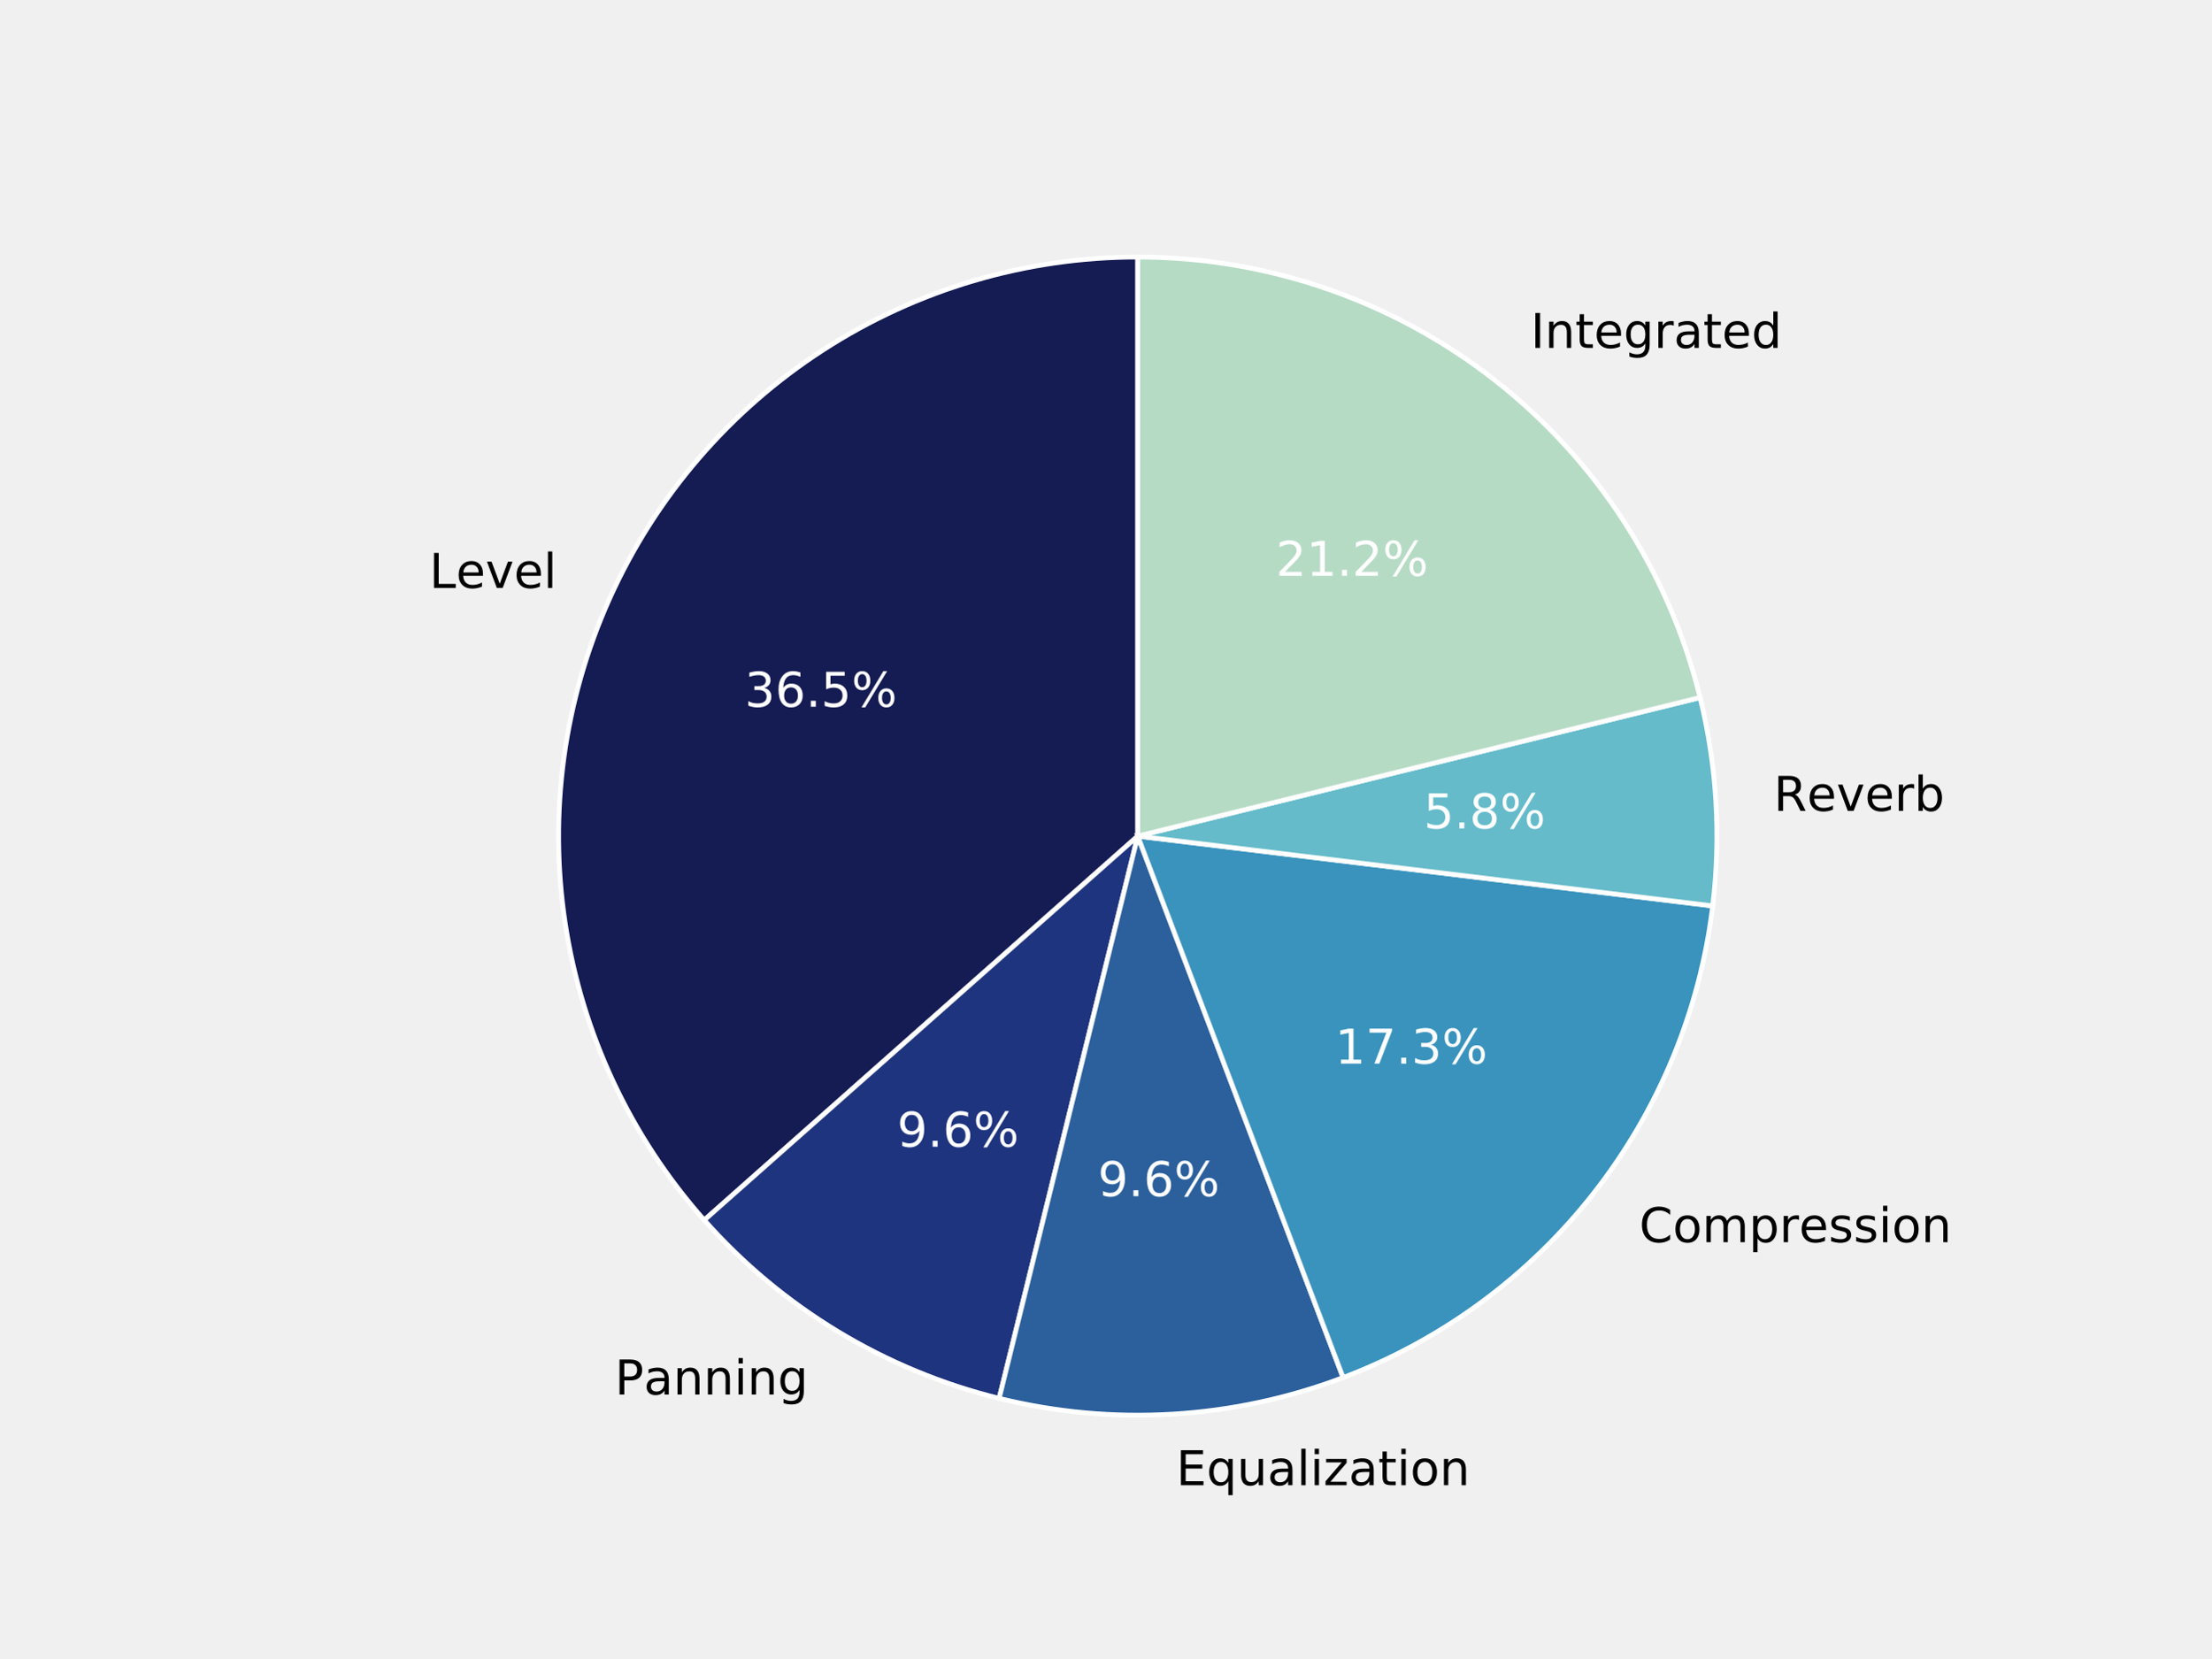
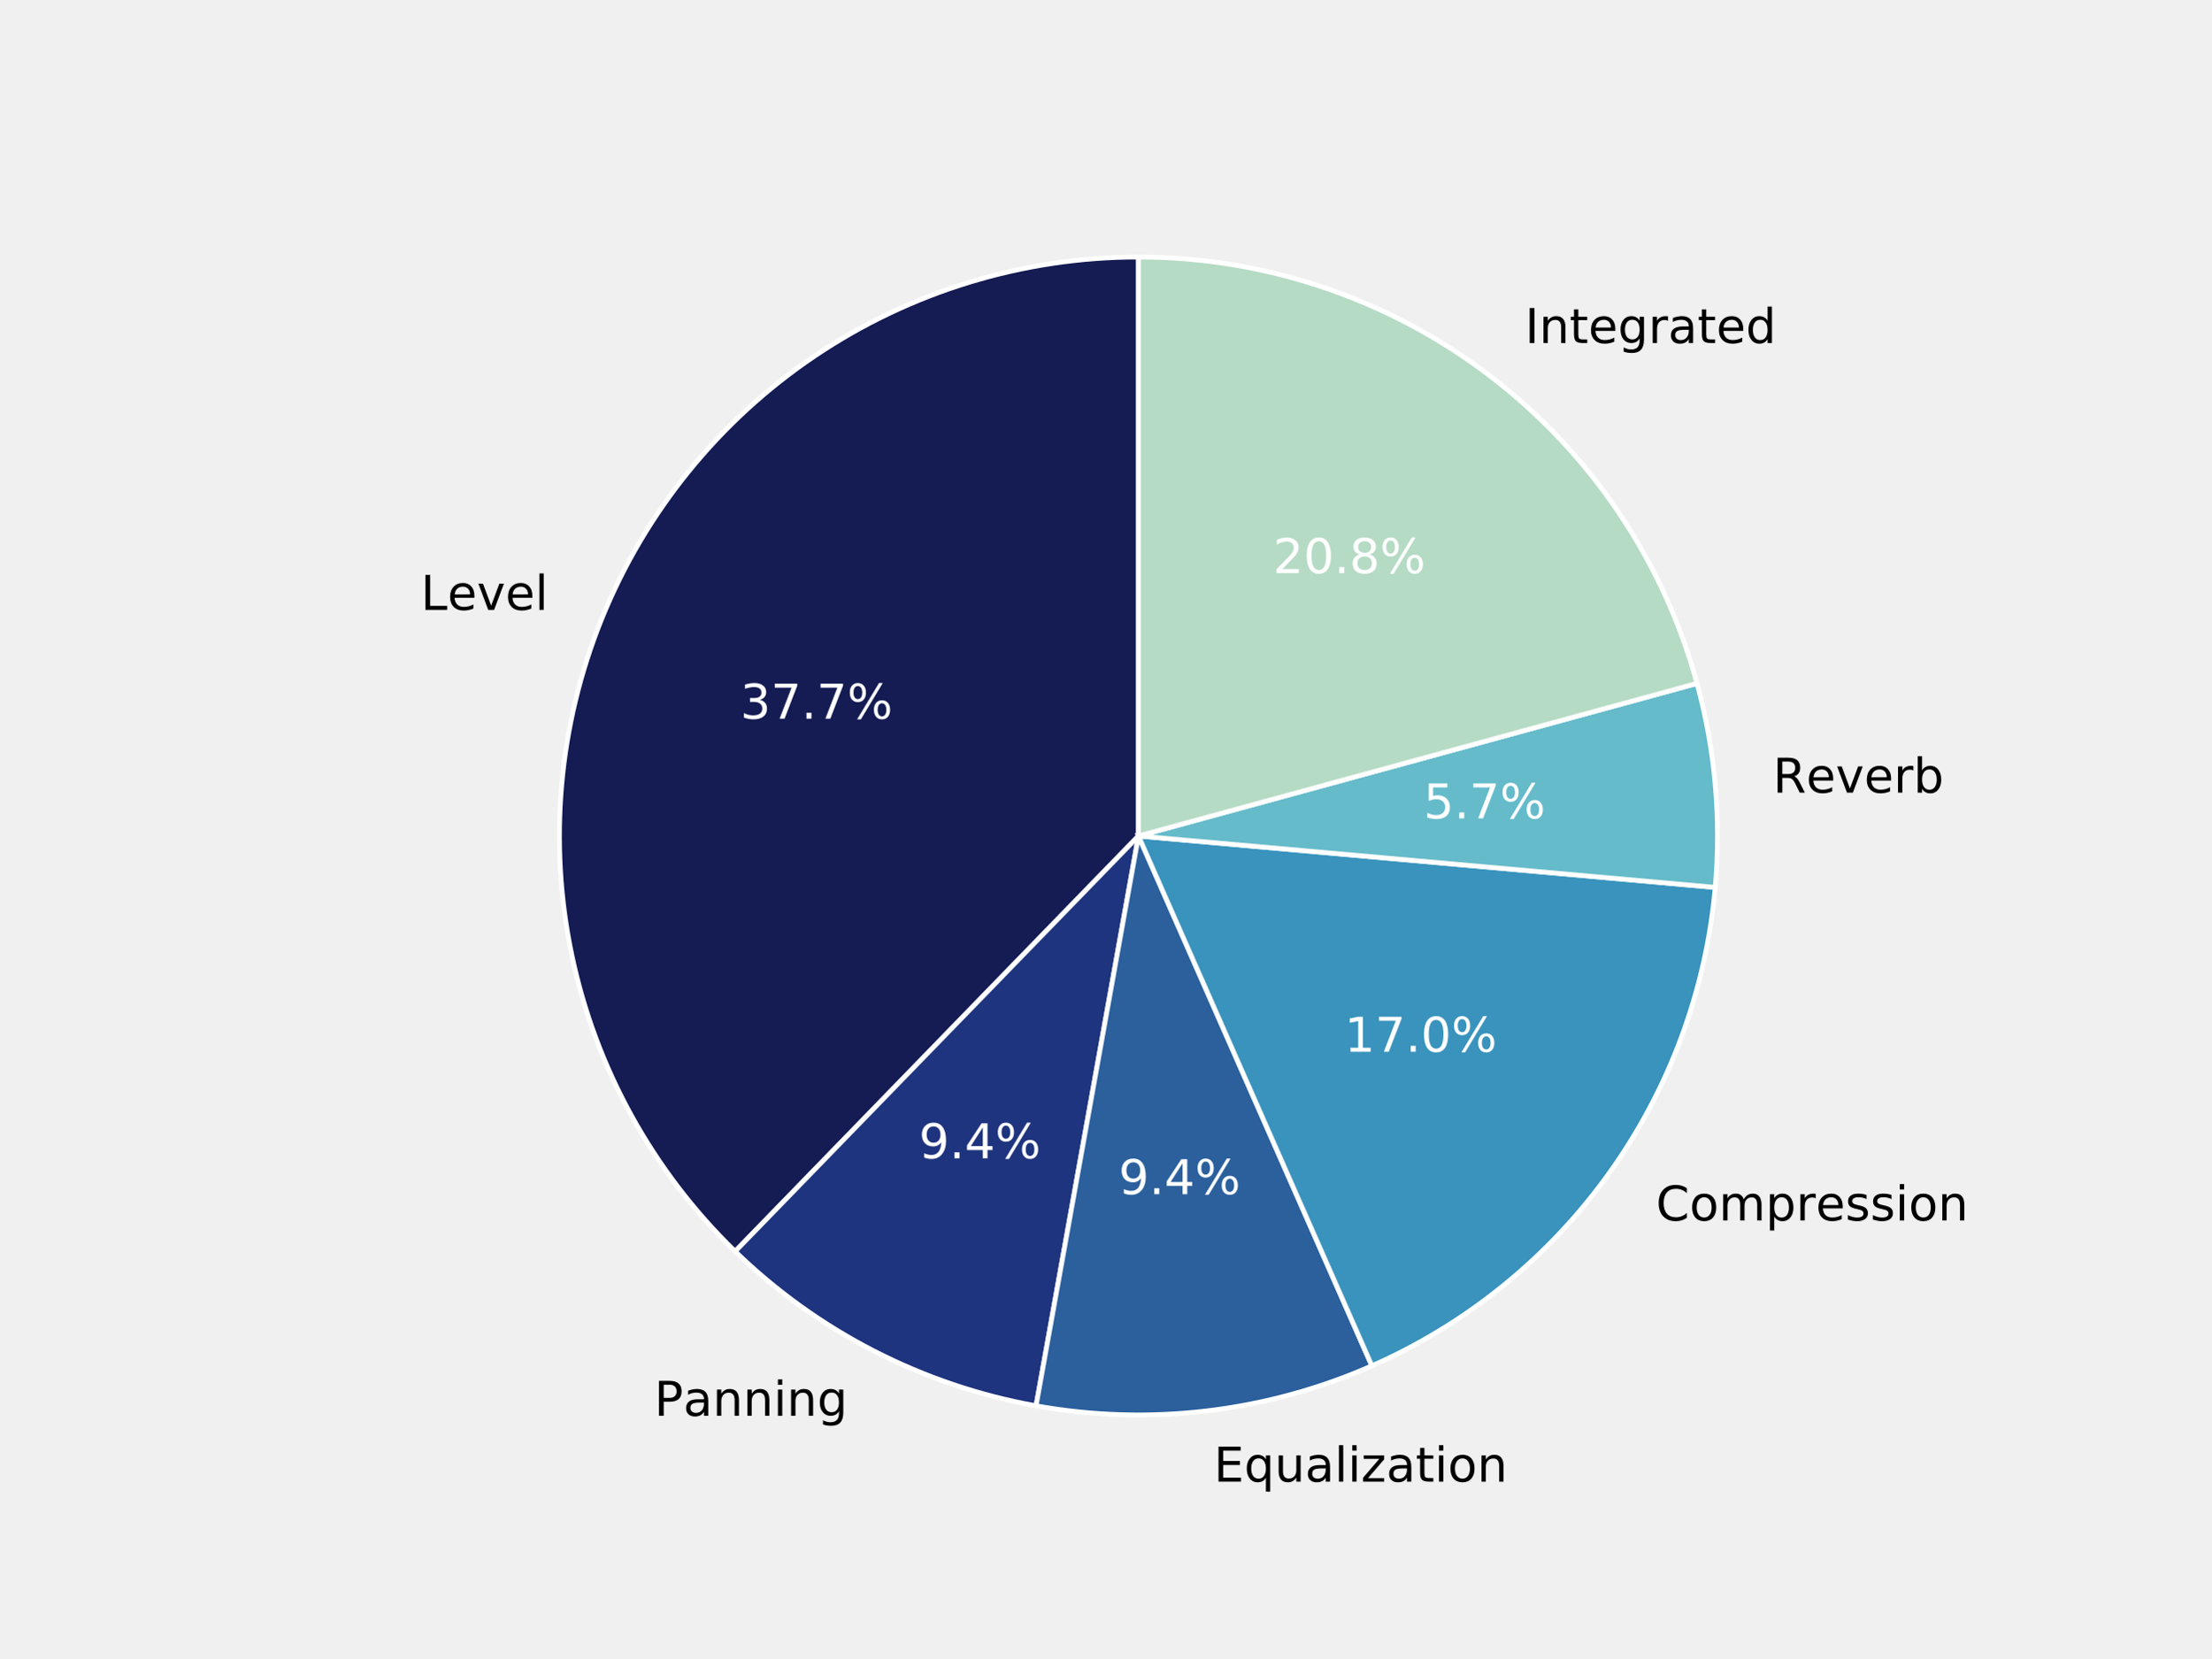
<svg xmlns="http://www.w3.org/2000/svg" xmlns:xlink="http://www.w3.org/1999/xlink" height="345.6pt" version="1.1" viewBox="0 0 460.8 345.6" width="460.8pt">
  <defs>
    <style type="text/css">
*{stroke-linecap:butt;stroke-linejoin:round;}
  </style>
  </defs>
  <g id="figure_1">
    <g id="patch_1">
      <path d="M 0 345.6  L 460.8 345.6  L 460.8 0  L 0 0  z " style="fill:none;" />
    </g>
    <g id="axes_1">
      <g id="patch_2">
-         <path d="M 237.112 53.568  C 213.862 53.568 191.101 60.285 171.577 72.909  C 152.052 85.532 136.585 103.531 127.043 124.733  C 117.501 145.934 114.285 169.447 117.783 192.432  C 121.282 215.417 131.347 236.909 146.765 254.311  L 237.112 174.27  L 237.112 53.568  z " style="fill:#151c53;stroke:#ffffff;stroke-linejoin:miter;" />
+         <path d="M 237.26 53.568  C 213.243 53.568 189.764 60.738 169.844 74.155  C 149.924 87.572 134.456 106.635 125.43 128.891  C 116.404 151.148 114.224 175.6 119.171 199.102  C 124.118 222.604 135.97 244.103 153.202 260.832  L 237.26 174.245  L 237.26 53.568  z " style="fill:#151c53;stroke:#ffffff;stroke-linejoin:miter;" />
      </g>
      <g id="patch_3">
-         <path d="M 146.765 254.311  C 154.839 263.426 164.247 271.266 174.668 277.565  C 185.089 283.865 196.403 288.551 208.226 291.466  L 237.112 174.27  L 146.765 254.311  z " style="fill:#1f347e;stroke:#ffffff;stroke-linejoin:miter;" />
+         <path d="M 153.202 260.832  C 161.772 269.151 171.53 276.153 182.155 281.607  C 192.781 287.06 204.158 290.907 215.914 293.019  L 237.26 174.245  L 153.202 260.832  z " style="fill:#1f347e;stroke:#ffffff;stroke-linejoin:miter;" />
      </g>
      <g id="patch_4">
-         <path d="M 208.226 291.466  C 220.049 294.38 232.245 295.488 244.4 294.753  C 256.554 294.018 268.528 291.447 279.914 287.129  L 237.112 174.27  L 208.226 291.466  z " style="fill:#2b609d;stroke:#ffffff;stroke-linejoin:miter;" />
+         <path d="M 215.914 293.019  C 227.669 295.132 239.673 295.488 251.533 294.075  C 263.393 292.663 274.978 289.497 285.908 284.682  L 237.26 174.245  L 215.914 293.019  z " style="fill:#2b609d;stroke:#ffffff;stroke-linejoin:miter;" />
      </g>
      <g id="patch_5">
-         <path d="M 279.914 287.129  C 300.494 279.324 318.552 266.036 332.127 248.71  C 345.701 231.384 354.281 210.67 356.934 188.82  L 237.112 174.27  L 279.914 287.129  z " style="fill:#3993bd;stroke:#ffffff;stroke-linejoin:miter;" />
+         <path d="M 285.908 284.682  C 305.662 275.981 322.725 262.136 335.309 244.598  C 347.893 227.059 355.544 206.462 357.461 184.961  L 237.26 174.245  L 285.908 284.682  z " style="fill:#3993bd;stroke:#ffffff;stroke-linejoin:miter;" />
      </g>
      <g id="patch_6">
-         <path d="M 356.934 188.82  C 357.814 181.576 358.035 174.267 357.594 166.983  C 357.154 159.699 356.053 152.47 354.307 145.384  L 237.112 174.27  L 356.934 188.82  z " style="fill:#65bbca;stroke:#ffffff;stroke-linejoin:miter;" />
+         <path d="M 357.461 184.961  C 358.096 177.831 358.096 170.659 357.461 163.53  C 356.825 156.4 355.556 149.341 353.67 142.436  L 237.26 174.245  L 357.461 184.961  z " style="fill:#65bbca;stroke:#ffffff;stroke-linejoin:miter;" />
      </g>
      <g id="patch_7">
-         <path d="M 354.307 145.384  C 347.85 119.187 332.791 95.896 311.551 79.255  C 290.312 62.615 264.094 53.568 237.112 53.568  L 237.112 174.27  L 354.307 145.384  z " style="fill:#b6dbc5;stroke:#ffffff;stroke-linejoin:miter;" />
+         <path d="M 353.67 142.436  C 346.696 116.914 331.518 94.379 310.487 78.324  C 289.457 62.269 263.719 53.568 237.26 53.568  L 237.26 174.245  L 353.67 142.436  z " style="fill:#b6dbc5;stroke:#ffffff;stroke-linejoin:miter;" />
      </g>
      <g id="matplotlib.axis_1" />
      <g id="matplotlib.axis_2" />
      <g id="text_1">
        <defs>
          <path d="M 9.812 72.906  L 19.672 72.906  L 19.672 8.297  L 55.172 8.297  L 55.172 0  L 9.812 0  z " id="DejaVuSans-76" />
          <path d="M 56.203 29.594  L 56.203 25.203  L 14.891 25.203  Q 15.484 15.922 20.484 11.062  Q 25.484 6.203 34.422 6.203  Q 39.594 6.203 44.453 7.469  Q 49.312 8.734 54.109 11.281  L 54.109 2.781  Q 49.266 0.734 44.188 -0.344  Q 39.109 -1.422 33.891 -1.422  Q 20.797 -1.422 13.156 6.188  Q 5.516 13.812 5.516 26.812  Q 5.516 40.234 12.766 48.109  Q 20.016 56 32.328 56  Q 43.359 56 49.781 48.891  Q 56.203 41.797 56.203 29.594  z M 47.219 32.234  Q 47.125 39.594 43.094 43.984  Q 39.062 48.391 32.422 48.391  Q 24.906 48.391 20.391 44.141  Q 15.875 39.891 15.188 32.172  z " id="DejaVuSans-101" />
          <path d="M 2.984 54.688  L 12.5 54.688  L 29.594 8.797  L 46.688 54.688  L 56.203 54.688  L 35.688 0  L 23.484 0  z " id="DejaVuSans-118" />
          <path d="M 9.422 75.984  L 18.406 75.984  L 18.406 0  L 9.422 0  z " id="DejaVuSans-108" />
        </defs>
-         <g transform="translate(89.46296 122.5382)scale(0.1 -0.1)">
+         <g transform="translate(87.67341 127.1154)scale(0.1 -0.1)">
          <use xlink:href="#DejaVuSans-76" />
          <use x="55.697" xlink:href="#DejaVuSans-101" />
          <use x="117.221" xlink:href="#DejaVuSans-118" />
          <use x="176.4" xlink:href="#DejaVuSans-101" />
          <use x="237.924" xlink:href="#DejaVuSans-108" />
        </g>
      </g>
      <g id="text_2">
        <defs>
          <path d="M 40.578 39.312  Q 47.656 37.797 51.625 33  Q 55.609 28.219 55.609 21.188  Q 55.609 10.406 48.188 4.484  Q 40.766 -1.422 27.094 -1.422  Q 22.516 -1.422 17.656 -0.516  Q 12.797 0.391 7.625 2.203  L 7.625 11.719  Q 11.719 9.328 16.594 8.109  Q 21.484 6.891 26.812 6.891  Q 36.078 6.891 40.938 10.547  Q 45.797 14.203 45.797 21.188  Q 45.797 27.641 41.281 31.266  Q 36.766 34.906 28.719 34.906  L 20.219 34.906  L 20.219 43.016  L 29.109 43.016  Q 36.375 43.016 40.234 45.922  Q 44.094 48.828 44.094 54.297  Q 44.094 59.906 40.109 62.906  Q 36.141 65.922 28.719 65.922  Q 24.656 65.922 20.016 65.031  Q 15.375 64.156 9.812 62.312  L 9.812 71.094  Q 15.438 72.656 20.344 73.438  Q 25.25 74.219 29.594 74.219  Q 40.828 74.219 47.359 69.109  Q 53.906 64.016 53.906 55.328  Q 53.906 49.266 50.438 45.094  Q 46.969 40.922 40.578 39.312  z " id="DejaVuSans-51" />
-           <path d="M 33.016 40.375  Q 26.375 40.375 22.484 35.828  Q 18.609 31.297 18.609 23.391  Q 18.609 15.531 22.484 10.953  Q 26.375 6.391 33.016 6.391  Q 39.656 6.391 43.531 10.953  Q 47.406 15.531 47.406 23.391  Q 47.406 31.297 43.531 35.828  Q 39.656 40.375 33.016 40.375  z M 52.594 71.297  L 52.594 62.312  Q 48.875 64.062 45.094 64.984  Q 41.312 65.922 37.594 65.922  Q 27.828 65.922 22.672 59.328  Q 17.531 52.734 16.797 39.406  Q 19.672 43.656 24.016 45.922  Q 28.375 48.188 33.594 48.188  Q 44.578 48.188 50.953 41.516  Q 57.328 34.859 57.328 23.391  Q 57.328 12.156 50.688 5.359  Q 44.047 -1.422 33.016 -1.422  Q 20.359 -1.422 13.672 8.266  Q 6.984 17.969 6.984 36.375  Q 6.984 53.656 15.188 63.938  Q 23.391 74.219 37.203 74.219  Q 40.922 74.219 44.703 73.484  Q 48.484 72.75 52.594 71.297  z " id="DejaVuSans-54" />
+           <path d="M 8.203 72.906  L 55.078 72.906  L 55.078 68.703  L 28.609 0  L 18.312 0  L 43.219 64.594  L 8.203 64.594  z " id="DejaVuSans-55" />
          <path d="M 10.688 12.406  L 21 12.406  L 21 0  L 10.688 0  z " id="DejaVuSans-46" />
-           <path d="M 10.797 72.906  L 49.516 72.906  L 49.516 64.594  L 19.828 64.594  L 19.828 46.734  Q 21.969 47.469 24.109 47.828  Q 26.266 48.188 28.422 48.188  Q 40.625 48.188 47.75 41.5  Q 54.891 34.812 54.891 23.391  Q 54.891 11.625 47.562 5.094  Q 40.234 -1.422 26.906 -1.422  Q 22.312 -1.422 17.547 -0.641  Q 12.797 0.141 7.719 1.703  L 7.719 11.625  Q 12.109 9.234 16.797 8.062  Q 21.484 6.891 26.703 6.891  Q 35.156 6.891 40.078 11.328  Q 45.016 15.766 45.016 23.391  Q 45.016 31 40.078 35.438  Q 35.156 39.891 26.703 39.891  Q 22.75 39.891 18.812 39.016  Q 14.891 38.141 10.797 36.281  z " id="DejaVuSans-53" />
          <path d="M 72.703 32.078  Q 68.453 32.078 66.031 28.469  Q 63.625 24.859 63.625 18.406  Q 63.625 12.062 66.031 8.422  Q 68.453 4.781 72.703 4.781  Q 76.859 4.781 79.266 8.422  Q 81.688 12.062 81.688 18.406  Q 81.688 24.812 79.266 28.438  Q 76.859 32.078 72.703 32.078  z M 72.703 38.281  Q 80.422 38.281 84.953 32.906  Q 89.5 27.547 89.5 18.406  Q 89.5 9.281 84.938 3.922  Q 80.375 -1.422 72.703 -1.422  Q 64.891 -1.422 60.344 3.922  Q 55.812 9.281 55.812 18.406  Q 55.812 27.594 60.375 32.938  Q 64.938 38.281 72.703 38.281  z M 22.312 68.016  Q 18.109 68.016 15.688 64.375  Q 13.281 60.75 13.281 54.391  Q 13.281 47.953 15.672 44.328  Q 18.062 40.719 22.312 40.719  Q 26.562 40.719 28.969 44.328  Q 31.391 47.953 31.391 54.391  Q 31.391 60.688 28.953 64.344  Q 26.516 68.016 22.312 68.016  z M 66.406 74.219  L 74.219 74.219  L 28.609 -1.422  L 20.797 -1.422  z M 22.312 74.219  Q 30.031 74.219 34.609 68.875  Q 39.203 63.531 39.203 54.391  Q 39.203 45.172 34.641 39.844  Q 30.078 34.516 22.312 34.516  Q 14.547 34.516 10.031 39.859  Q 5.516 45.219 5.516 54.391  Q 5.516 63.484 10.047 68.844  Q 14.594 74.219 22.312 74.219  z " id="DejaVuSans-37" />
        </defs>
-         <g style="fill:#ffffff;" transform="translate(155.1871 147.3072)scale(0.1 -0.1)">
+         <g style="fill:#ffffff;" transform="translate(154.2784 149.7923)scale(0.1 -0.1)">
          <use xlink:href="#DejaVuSans-51" />
-           <use x="63.623" xlink:href="#DejaVuSans-54" />
+           <use x="63.623" xlink:href="#DejaVuSans-55" />
          <use x="127.246" xlink:href="#DejaVuSans-46" />
-           <use x="159.033" xlink:href="#DejaVuSans-53" />
+           <use x="159.033" xlink:href="#DejaVuSans-55" />
          <use x="222.656" xlink:href="#DejaVuSans-37" />
        </g>
      </g>
      <g id="text_3">
        <defs>
          <path d="M 19.672 64.797  L 19.672 37.406  L 32.078 37.406  Q 38.969 37.406 42.719 40.969  Q 46.484 44.531 46.484 51.125  Q 46.484 57.672 42.719 61.234  Q 38.969 64.797 32.078 64.797  z M 9.812 72.906  L 32.078 72.906  Q 44.344 72.906 50.609 67.359  Q 56.891 61.812 56.891 51.125  Q 56.891 40.328 50.609 34.812  Q 44.344 29.297 32.078 29.297  L 19.672 29.297  L 19.672 0  L 9.812 0  z " id="DejaVuSans-80" />
          <path d="M 34.281 27.484  Q 23.391 27.484 19.188 25  Q 14.984 22.516 14.984 16.5  Q 14.984 11.719 18.141 8.906  Q 21.297 6.109 26.703 6.109  Q 34.188 6.109 38.703 11.406  Q 43.219 16.703 43.219 25.484  L 43.219 27.484  z M 52.203 31.203  L 52.203 0  L 43.219 0  L 43.219 8.297  Q 40.141 3.328 35.547 0.953  Q 30.953 -1.422 24.312 -1.422  Q 15.922 -1.422 10.953 3.297  Q 6 8.016 6 15.922  Q 6 25.141 12.172 29.828  Q 18.359 34.516 30.609 34.516  L 43.219 34.516  L 43.219 35.406  Q 43.219 41.609 39.141 45  Q 35.062 48.391 27.688 48.391  Q 23 48.391 18.547 47.266  Q 14.109 46.141 10.016 43.891  L 10.016 52.203  Q 14.938 54.109 19.578 55.047  Q 24.219 56 28.609 56  Q 40.484 56 46.344 49.844  Q 52.203 43.703 52.203 31.203  z " id="DejaVuSans-97" />
          <path d="M 54.891 33.016  L 54.891 0  L 45.906 0  L 45.906 32.719  Q 45.906 40.484 42.875 44.328  Q 39.844 48.188 33.797 48.188  Q 26.516 48.188 22.312 43.547  Q 18.109 38.922 18.109 30.906  L 18.109 0  L 9.078 0  L 9.078 54.688  L 18.109 54.688  L 18.109 46.188  Q 21.344 51.125 25.703 53.562  Q 30.078 56 35.797 56  Q 45.219 56 50.047 50.172  Q 54.891 44.344 54.891 33.016  z " id="DejaVuSans-110" />
          <path d="M 9.422 54.688  L 18.406 54.688  L 18.406 0  L 9.422 0  z M 9.422 75.984  L 18.406 75.984  L 18.406 64.594  L 9.422 64.594  z " id="DejaVuSans-105" />
          <path d="M 45.406 27.984  Q 45.406 37.75 41.375 43.109  Q 37.359 48.484 30.078 48.484  Q 22.859 48.484 18.828 43.109  Q 14.797 37.75 14.797 27.984  Q 14.797 18.266 18.828 12.891  Q 22.859 7.516 30.078 7.516  Q 37.359 7.516 41.375 12.891  Q 45.406 18.266 45.406 27.984  z M 54.391 6.781  Q 54.391 -7.172 48.188 -13.984  Q 42 -20.797 29.203 -20.797  Q 24.469 -20.797 20.266 -20.094  Q 16.062 -19.391 12.109 -17.922  L 12.109 -9.188  Q 16.062 -11.328 19.922 -12.344  Q 23.781 -13.375 27.781 -13.375  Q 36.625 -13.375 41.016 -8.766  Q 45.406 -4.156 45.406 5.172  L 45.406 9.625  Q 42.625 4.781 38.281 2.391  Q 33.938 0 27.875 0  Q 17.828 0 11.672 7.656  Q 5.516 15.328 5.516 27.984  Q 5.516 40.672 11.672 48.328  Q 17.828 56 27.875 56  Q 33.938 56 38.281 53.609  Q 42.625 51.219 45.406 46.391  L 45.406 54.688  L 54.391 54.688  z " id="DejaVuSans-103" />
        </defs>
-         <g transform="translate(128.1329 290.6543)scale(0.1 -0.1)">
+         <g transform="translate(136.3544 295.102)scale(0.1 -0.1)">
          <use xlink:href="#DejaVuSans-80" />
          <use x="60.24" xlink:href="#DejaVuSans-97" />
          <use x="121.52" xlink:href="#DejaVuSans-110" />
          <use x="184.898" xlink:href="#DejaVuSans-110" />
          <use x="248.277" xlink:href="#DejaVuSans-105" />
          <use x="276.061" xlink:href="#DejaVuSans-110" />
          <use x="339.439" xlink:href="#DejaVuSans-103" />
        </g>
      </g>
      <g id="text_4">
        <defs>
          <path d="M 10.984 1.516  L 10.984 10.5  Q 14.703 8.734 18.5 7.812  Q 22.312 6.891 25.984 6.891  Q 35.75 6.891 40.891 13.453  Q 46.047 20.016 46.781 33.406  Q 43.953 29.203 39.594 26.953  Q 35.25 24.703 29.984 24.703  Q 19.047 24.703 12.672 31.312  Q 6.297 37.938 6.297 49.422  Q 6.297 60.641 12.938 67.422  Q 19.578 74.219 30.609 74.219  Q 43.266 74.219 49.922 64.516  Q 56.594 54.828 56.594 36.375  Q 56.594 19.141 48.406 8.859  Q 40.234 -1.422 26.422 -1.422  Q 22.703 -1.422 18.891 -0.688  Q 15.094 0.047 10.984 1.516  z M 30.609 32.422  Q 37.25 32.422 41.125 36.953  Q 45.016 41.5 45.016 49.422  Q 45.016 57.281 41.125 61.844  Q 37.25 66.406 30.609 66.406  Q 23.969 66.406 20.094 61.844  Q 16.219 57.281 16.219 49.422  Q 16.219 41.5 20.094 36.953  Q 23.969 32.422 30.609 32.422  z " id="DejaVuSans-57" />
-         </defs>
-         <g style="fill:#ffffff;" transform="translate(186.9431 239.0068)scale(0.1 -0.1)">
+           <path d="M 37.797 64.312  L 12.891 25.391  L 37.797 25.391  z M 35.203 72.906  L 47.609 72.906  L 47.609 25.391  L 58.016 25.391  L 58.016 17.188  L 47.609 17.188  L 47.609 0  L 37.797 0  L 37.797 17.188  L 4.891 17.188  L 4.891 26.703  z " id="DejaVuSans-52" />
+         </defs>
+         <g style="fill:#ffffff;" transform="translate(191.495 241.4214)scale(0.1 -0.1)">
          <use xlink:href="#DejaVuSans-57" />
          <use x="63.623" xlink:href="#DejaVuSans-46" />
-           <use x="95.41" xlink:href="#DejaVuSans-54" />
+           <use x="95.41" xlink:href="#DejaVuSans-52" />
          <use x="159.033" xlink:href="#DejaVuSans-37" />
        </g>
      </g>
      <g id="text_5">
        <defs>
          <path d="M 9.812 72.906  L 55.906 72.906  L 55.906 64.594  L 19.672 64.594  L 19.672 43.016  L 54.391 43.016  L 54.391 34.719  L 19.672 34.719  L 19.672 8.297  L 56.781 8.297  L 56.781 0  L 9.812 0  z " id="DejaVuSans-69" />
          <path d="M 14.797 27.297  Q 14.797 17.391 18.875 11.75  Q 22.953 6.109 30.078 6.109  Q 37.203 6.109 41.297 11.75  Q 45.406 17.391 45.406 27.297  Q 45.406 37.203 41.297 42.844  Q 37.203 48.484 30.078 48.484  Q 22.953 48.484 18.875 42.844  Q 14.797 37.203 14.797 27.297  z M 45.406 8.203  Q 42.578 3.328 38.25 0.953  Q 33.938 -1.422 27.875 -1.422  Q 17.969 -1.422 11.734 6.484  Q 5.516 14.406 5.516 27.297  Q 5.516 40.188 11.734 48.094  Q 17.969 56 27.875 56  Q 33.938 56 38.25 53.625  Q 42.578 51.266 45.406 46.391  L 45.406 54.688  L 54.391 54.688  L 54.391 -20.797  L 45.406 -20.797  z " id="DejaVuSans-113" />
          <path d="M 8.5 21.578  L 8.5 54.688  L 17.484 54.688  L 17.484 21.922  Q 17.484 14.156 20.5 10.266  Q 23.531 6.391 29.594 6.391  Q 36.859 6.391 41.078 11.031  Q 45.312 15.672 45.312 23.688  L 45.312 54.688  L 54.297 54.688  L 54.297 0  L 45.312 0  L 45.312 8.406  Q 42.047 3.422 37.719 1  Q 33.406 -1.422 27.688 -1.422  Q 18.266 -1.422 13.375 4.438  Q 8.5 10.297 8.5 21.578  z M 31.109 56  z " id="DejaVuSans-117" />
          <path d="M 5.516 54.688  L 48.188 54.688  L 48.188 46.484  L 14.406 7.172  L 48.188 7.172  L 48.188 0  L 4.297 0  L 4.297 8.203  L 38.094 47.516  L 5.516 47.516  z " id="DejaVuSans-122" />
          <path d="M 18.312 70.219  L 18.312 54.688  L 36.812 54.688  L 36.812 47.703  L 18.312 47.703  L 18.312 18.016  Q 18.312 11.328 20.141 9.422  Q 21.969 7.516 27.594 7.516  L 36.812 7.516  L 36.812 0  L 27.594 0  Q 17.188 0 13.234 3.875  Q 9.281 7.766 9.281 18.016  L 9.281 47.703  L 2.688 47.703  L 2.688 54.688  L 9.281 54.688  L 9.281 70.219  z " id="DejaVuSans-116" />
          <path d="M 30.609 48.391  Q 23.391 48.391 19.188 42.75  Q 14.984 37.109 14.984 27.297  Q 14.984 17.484 19.156 11.844  Q 23.344 6.203 30.609 6.203  Q 37.797 6.203 41.984 11.859  Q 46.188 17.531 46.188 27.297  Q 46.188 37.016 41.984 42.703  Q 37.797 48.391 30.609 48.391  z M 30.609 56  Q 42.328 56 49.016 48.375  Q 55.719 40.766 55.719 27.297  Q 55.719 13.875 49.016 6.219  Q 42.328 -1.422 30.609 -1.422  Q 18.844 -1.422 12.172 6.219  Q 5.516 13.875 5.516 27.297  Q 5.516 40.766 12.172 48.375  Q 18.844 56 30.609 56  z " id="DejaVuSans-111" />
        </defs>
-         <g transform="translate(245.1285 309.5604)scale(0.1 -0.1)">
+         <g transform="translate(252.9604 308.8178)scale(0.1 -0.1)">
          <use xlink:href="#DejaVuSans-69" />
          <use x="63.184" xlink:href="#DejaVuSans-113" />
          <use x="126.66" xlink:href="#DejaVuSans-117" />
          <use x="190.039" xlink:href="#DejaVuSans-97" />
          <use x="251.318" xlink:href="#DejaVuSans-108" />
          <use x="279.102" xlink:href="#DejaVuSans-105" />
          <use x="306.885" xlink:href="#DejaVuSans-122" />
          <use x="359.375" xlink:href="#DejaVuSans-97" />
          <use x="420.654" xlink:href="#DejaVuSans-116" />
          <use x="459.863" xlink:href="#DejaVuSans-105" />
          <use x="487.646" xlink:href="#DejaVuSans-111" />
          <use x="548.828" xlink:href="#DejaVuSans-110" />
        </g>
      </g>
      <g id="text_6">
-         <g style="fill:#ffffff;" transform="translate(228.7822 249.3192)scale(0.1 -0.1)">
+         <g style="fill:#ffffff;" transform="translate(233.1216 248.9027)scale(0.1 -0.1)">
          <use xlink:href="#DejaVuSans-57" />
          <use x="63.623" xlink:href="#DejaVuSans-46" />
-           <use x="95.41" xlink:href="#DejaVuSans-54" />
+           <use x="95.41" xlink:href="#DejaVuSans-52" />
          <use x="159.033" xlink:href="#DejaVuSans-37" />
        </g>
      </g>
      <g id="text_7">
        <defs>
          <path d="M 64.406 67.281  L 64.406 56.891  Q 59.422 61.531 53.781 63.812  Q 48.141 66.109 41.797 66.109  Q 29.297 66.109 22.656 58.469  Q 16.016 50.828 16.016 36.375  Q 16.016 21.969 22.656 14.328  Q 29.297 6.688 41.797 6.688  Q 48.141 6.688 53.781 8.984  Q 59.422 11.281 64.406 15.922  L 64.406 5.609  Q 59.234 2.094 53.438 0.328  Q 47.656 -1.422 41.219 -1.422  Q 24.656 -1.422 15.125 8.703  Q 5.609 18.844 5.609 36.375  Q 5.609 53.953 15.125 64.078  Q 24.656 74.219 41.219 74.219  Q 47.75 74.219 53.531 72.484  Q 59.328 70.75 64.406 67.281  z " id="DejaVuSans-67" />
          <path d="M 52 44.188  Q 55.375 50.25 60.062 53.125  Q 64.75 56 71.094 56  Q 79.641 56 84.281 50.016  Q 88.922 44.047 88.922 33.016  L 88.922 0  L 79.891 0  L 79.891 32.719  Q 79.891 40.578 77.094 44.375  Q 74.312 48.188 68.609 48.188  Q 61.625 48.188 57.562 43.547  Q 53.516 38.922 53.516 30.906  L 53.516 0  L 44.484 0  L 44.484 32.719  Q 44.484 40.625 41.703 44.406  Q 38.922 48.188 33.109 48.188  Q 26.219 48.188 22.156 43.531  Q 18.109 38.875 18.109 30.906  L 18.109 0  L 9.078 0  L 9.078 54.688  L 18.109 54.688  L 18.109 46.188  Q 21.188 51.219 25.484 53.609  Q 29.781 56 35.688 56  Q 41.656 56 45.828 52.969  Q 50 49.953 52 44.188  z " id="DejaVuSans-109" />
          <path d="M 18.109 8.203  L 18.109 -20.797  L 9.078 -20.797  L 9.078 54.688  L 18.109 54.688  L 18.109 46.391  Q 20.953 51.266 25.266 53.625  Q 29.594 56 35.594 56  Q 45.562 56 51.781 48.094  Q 58.016 40.188 58.016 27.297  Q 58.016 14.406 51.781 6.484  Q 45.562 -1.422 35.594 -1.422  Q 29.594 -1.422 25.266 0.953  Q 20.953 3.328 18.109 8.203  z M 48.688 27.297  Q 48.688 37.203 44.609 42.844  Q 40.531 48.484 33.406 48.484  Q 26.266 48.484 22.188 42.844  Q 18.109 37.203 18.109 27.297  Q 18.109 17.391 22.188 11.75  Q 26.266 6.109 33.406 6.109  Q 40.531 6.109 44.609 11.75  Q 48.688 17.391 48.688 27.297  z " id="DejaVuSans-112" />
          <path d="M 41.109 46.297  Q 39.594 47.172 37.812 47.578  Q 36.031 48 33.891 48  Q 26.266 48 22.188 43.047  Q 18.109 38.094 18.109 28.812  L 18.109 0  L 9.078 0  L 9.078 54.688  L 18.109 54.688  L 18.109 46.188  Q 20.953 51.172 25.484 53.578  Q 30.031 56 36.531 56  Q 37.453 56 38.578 55.875  Q 39.703 55.766 41.062 55.516  z " id="DejaVuSans-114" />
          <path d="M 44.281 53.078  L 44.281 44.578  Q 40.484 46.531 36.375 47.5  Q 32.281 48.484 27.875 48.484  Q 21.188 48.484 17.844 46.438  Q 14.5 44.391 14.5 40.281  Q 14.5 37.156 16.891 35.375  Q 19.281 33.594 26.516 31.984  L 29.594 31.297  Q 39.156 29.25 43.188 25.516  Q 47.219 21.781 47.219 15.094  Q 47.219 7.469 41.188 3.016  Q 35.156 -1.422 24.609 -1.422  Q 20.219 -1.422 15.453 -0.562  Q 10.688 0.297 5.422 2  L 5.422 11.281  Q 10.406 8.688 15.234 7.391  Q 20.062 6.109 24.812 6.109  Q 31.156 6.109 34.562 8.281  Q 37.984 10.453 37.984 14.406  Q 37.984 18.062 35.516 20.016  Q 33.062 21.969 24.703 23.781  L 21.578 24.516  Q 13.234 26.266 9.516 29.906  Q 5.812 33.547 5.812 39.891  Q 5.812 47.609 11.281 51.797  Q 16.75 56 26.812 56  Q 31.781 56 36.172 55.266  Q 40.578 54.547 44.281 53.078  z " id="DejaVuSans-115" />
        </defs>
-         <g transform="translate(341.6284 258.9133)scale(0.1 -0.1)">
+         <g transform="translate(345.1137 254.3921)scale(0.1 -0.1)">
          <use xlink:href="#DejaVuSans-67" />
          <use x="69.824" xlink:href="#DejaVuSans-111" />
          <use x="131.006" xlink:href="#DejaVuSans-109" />
          <use x="228.418" xlink:href="#DejaVuSans-112" />
          <use x="291.895" xlink:href="#DejaVuSans-114" />
          <use x="332.977" xlink:href="#DejaVuSans-101" />
          <use x="394.5" xlink:href="#DejaVuSans-115" />
          <use x="446.6" xlink:href="#DejaVuSans-115" />
          <use x="498.699" xlink:href="#DejaVuSans-105" />
          <use x="526.482" xlink:href="#DejaVuSans-111" />
          <use x="587.664" xlink:href="#DejaVuSans-110" />
        </g>
      </g>
      <g id="text_8">
        <defs>
          <path d="M 12.406 8.297  L 28.516 8.297  L 28.516 63.922  L 10.984 60.406  L 10.984 69.391  L 28.422 72.906  L 38.281 72.906  L 38.281 8.297  L 54.391 8.297  L 54.391 0  L 12.406 0  z " id="DejaVuSans-49" />
-           <path d="M 8.203 72.906  L 55.078 72.906  L 55.078 68.703  L 28.609 0  L 18.312 0  L 43.219 64.594  L 8.203 64.594  z " id="DejaVuSans-55" />
-         </defs>
-         <g style="fill:#ffffff;" transform="translate(278.2373 221.6936)scale(0.1 -0.1)">
+           <path d="M 31.781 66.406  Q 24.172 66.406 20.328 58.906  Q 16.5 51.422 16.5 36.375  Q 16.5 21.391 20.328 13.891  Q 24.172 6.391 31.781 6.391  Q 39.453 6.391 43.281 13.891  Q 47.125 21.391 47.125 36.375  Q 47.125 51.422 43.281 58.906  Q 39.453 66.406 31.781 66.406  z M 31.781 74.219  Q 44.047 74.219 50.516 64.516  Q 56.984 54.828 56.984 36.375  Q 56.984 17.969 50.516 8.266  Q 44.047 -1.422 31.781 -1.422  Q 19.531 -1.422 13.062 8.266  Q 6.594 17.969 6.594 36.375  Q 6.594 54.828 13.062 64.516  Q 19.531 74.219 31.781 74.219  z " id="DejaVuSans-48" />
+         </defs>
+         <g style="fill:#ffffff;" transform="translate(280.2058 219.216)scale(0.1 -0.1)">
          <use xlink:href="#DejaVuSans-49" />
          <use x="63.623" xlink:href="#DejaVuSans-55" />
          <use x="127.246" xlink:href="#DejaVuSans-46" />
-           <use x="159.033" xlink:href="#DejaVuSans-51" />
+           <use x="159.033" xlink:href="#DejaVuSans-48" />
          <use x="222.656" xlink:href="#DejaVuSans-37" />
        </g>
      </g>
      <g id="text_9">
        <defs>
          <path d="M 44.391 34.188  Q 47.562 33.109 50.562 29.594  Q 53.562 26.078 56.594 19.922  L 66.609 0  L 56 0  L 46.688 18.703  Q 43.062 26.031 39.672 28.422  Q 36.281 30.812 30.422 30.812  L 19.672 30.812  L 19.672 0  L 9.812 0  L 9.812 72.906  L 32.078 72.906  Q 44.578 72.906 50.734 67.672  Q 56.891 62.453 56.891 51.906  Q 56.891 45.016 53.688 40.469  Q 50.484 35.938 44.391 34.188  z M 19.672 64.797  L 19.672 38.922  L 32.078 38.922  Q 39.203 38.922 42.844 42.219  Q 46.484 45.516 46.484 51.906  Q 46.484 58.297 42.844 61.547  Q 39.203 64.797 32.078 64.797  z " id="DejaVuSans-82" />
          <path d="M 48.688 27.297  Q 48.688 37.203 44.609 42.844  Q 40.531 48.484 33.406 48.484  Q 26.266 48.484 22.188 42.844  Q 18.109 37.203 18.109 27.297  Q 18.109 17.391 22.188 11.75  Q 26.266 6.109 33.406 6.109  Q 40.531 6.109 44.609 11.75  Q 48.688 17.391 48.688 27.297  z M 18.109 46.391  Q 20.953 51.266 25.266 53.625  Q 29.594 56 35.594 56  Q 45.562 56 51.781 48.094  Q 58.016 40.188 58.016 27.297  Q 58.016 14.406 51.781 6.484  Q 45.562 -1.422 35.594 -1.422  Q 29.594 -1.422 25.266 0.953  Q 20.953 3.328 18.109 8.203  L 18.109 0  L 9.078 0  L 9.078 75.984  L 18.109 75.984  z " id="DejaVuSans-98" />
        </defs>
-         <g transform="translate(369.6424 169.0133)scale(0.1 -0.1)">
+         <g transform="translate(369.4807 165.2174)scale(0.1 -0.1)">
          <use xlink:href="#DejaVuSans-82" />
          <use x="69.42" xlink:href="#DejaVuSans-101" />
          <use x="130.943" xlink:href="#DejaVuSans-118" />
          <use x="190.123" xlink:href="#DejaVuSans-101" />
          <use x="251.646" xlink:href="#DejaVuSans-114" />
          <use x="292.76" xlink:href="#DejaVuSans-98" />
        </g>
      </g>
      <g id="text_10">
        <defs>
-           <path d="M 31.781 34.625  Q 24.75 34.625 20.719 30.859  Q 16.703 27.094 16.703 20.516  Q 16.703 13.922 20.719 10.156  Q 24.75 6.391 31.781 6.391  Q 38.812 6.391 42.859 10.172  Q 46.922 13.969 46.922 20.516  Q 46.922 27.094 42.891 30.859  Q 38.875 34.625 31.781 34.625  z M 21.922 38.812  Q 15.578 40.375 12.031 44.719  Q 8.5 49.078 8.5 55.328  Q 8.5 64.062 14.719 69.141  Q 20.953 74.219 31.781 74.219  Q 42.672 74.219 48.875 69.141  Q 55.078 64.062 55.078 55.328  Q 55.078 49.078 51.531 44.719  Q 48 40.375 41.703 38.812  Q 48.828 37.156 52.797 32.312  Q 56.781 27.484 56.781 20.516  Q 56.781 9.906 50.312 4.234  Q 43.844 -1.422 31.781 -1.422  Q 19.734 -1.422 13.25 4.234  Q 6.781 9.906 6.781 20.516  Q 6.781 27.484 10.781 32.312  Q 14.797 37.156 21.922 38.812  z M 18.312 54.391  Q 18.312 48.734 21.844 45.562  Q 25.391 42.391 31.781 42.391  Q 38.141 42.391 41.719 45.562  Q 45.312 48.734 45.312 54.391  Q 45.312 60.062 41.719 63.234  Q 38.141 66.406 31.781 66.406  Q 25.391 66.406 21.844 63.234  Q 18.312 60.062 18.312 54.391  z " id="DejaVuSans-56" />
-         </defs>
-         <g style="fill:#ffffff;" transform="translate(296.6989 172.6572)scale(0.1 -0.1)">
+           <path d="M 10.797 72.906  L 49.516 72.906  L 49.516 64.594  L 19.828 64.594  L 19.828 46.734  Q 21.969 47.469 24.109 47.828  Q 26.266 48.188 28.422 48.188  Q 40.625 48.188 47.75 41.5  Q 54.891 34.812 54.891 23.391  Q 54.891 11.625 47.562 5.094  Q 40.234 -1.422 26.906 -1.422  Q 22.312 -1.422 17.547 -0.641  Q 12.797 0.141 7.719 1.703  L 7.719 11.625  Q 12.109 9.234 16.797 8.062  Q 21.484 6.891 26.703 6.891  Q 35.156 6.891 40.078 11.328  Q 45.016 15.766 45.016 23.391  Q 45.016 31 40.078 35.438  Q 35.156 39.891 26.703 39.891  Q 22.75 39.891 18.812 39.016  Q 14.891 38.141 10.797 36.281  z " id="DejaVuSans-53" />
+         </defs>
+         <g style="fill:#ffffff;" transform="translate(296.6781 170.5752)scale(0.1 -0.1)">
          <use xlink:href="#DejaVuSans-53" />
          <use x="63.623" xlink:href="#DejaVuSans-46" />
-           <use x="95.41" xlink:href="#DejaVuSans-56" />
+           <use x="95.41" xlink:href="#DejaVuSans-55" />
          <use x="159.033" xlink:href="#DejaVuSans-37" />
        </g>
      </g>
      <g id="text_11">
        <defs>
          <path d="M 9.812 72.906  L 19.672 72.906  L 19.672 0  L 9.812 0  z " id="DejaVuSans-73" />
          <path d="M 45.406 46.391  L 45.406 75.984  L 54.391 75.984  L 54.391 0  L 45.406 0  L 45.406 8.203  Q 42.578 3.328 38.25 0.953  Q 33.938 -1.422 27.875 -1.422  Q 17.969 -1.422 11.734 6.484  Q 5.516 14.406 5.516 27.297  Q 5.516 40.188 11.734 48.094  Q 17.969 56 27.875 56  Q 33.938 56 38.25 53.625  Q 42.578 51.266 45.406 46.391  z M 14.797 27.297  Q 14.797 17.391 18.875 11.75  Q 22.953 6.109 30.078 6.109  Q 37.203 6.109 41.297 11.75  Q 45.406 17.391 45.406 27.297  Q 45.406 37.203 41.297 42.844  Q 37.203 48.484 30.078 48.484  Q 22.953 48.484 18.875 42.844  Q 14.797 37.203 14.797 27.297  z " id="DejaVuSans-100" />
        </defs>
-         <g transform="translate(318.9953 72.51336)scale(0.1 -0.1)">
+         <g transform="translate(317.8098 71.49168)scale(0.1 -0.1)">
          <use xlink:href="#DejaVuSans-73" />
          <use x="29.492" xlink:href="#DejaVuSans-110" />
          <use x="92.871" xlink:href="#DejaVuSans-116" />
          <use x="132.08" xlink:href="#DejaVuSans-101" />
          <use x="193.604" xlink:href="#DejaVuSans-103" />
          <use x="257.08" xlink:href="#DejaVuSans-114" />
          <use x="298.193" xlink:href="#DejaVuSans-97" />
          <use x="359.473" xlink:href="#DejaVuSans-116" />
          <use x="398.682" xlink:href="#DejaVuSans-101" />
          <use x="460.205" xlink:href="#DejaVuSans-100" />
        </g>
      </g>
      <g id="text_12">
        <defs>
          <path d="M 19.188 8.297  L 53.609 8.297  L 53.609 0  L 7.328 0  L 7.328 8.297  Q 12.938 14.109 22.625 23.891  Q 32.328 33.688 34.812 36.531  Q 39.547 41.844 41.422 45.531  Q 43.312 49.219 43.312 52.781  Q 43.312 58.594 39.234 62.25  Q 35.156 65.922 28.609 65.922  Q 23.969 65.922 18.812 64.312  Q 13.672 62.703 7.812 59.422  L 7.812 69.391  Q 13.766 71.781 18.938 73  Q 24.125 74.219 28.422 74.219  Q 39.75 74.219 46.484 68.547  Q 53.219 62.891 53.219 53.422  Q 53.219 48.922 51.531 44.891  Q 49.859 40.875 45.406 35.406  Q 44.188 33.984 37.641 27.219  Q 31.109 20.453 19.188 8.297  z " id="DejaVuSans-50" />
-         </defs>
-         <g style="fill:#ffffff;" transform="translate(265.892 120.0209)scale(0.1 -0.1)">
+           <path d="M 31.781 34.625  Q 24.75 34.625 20.719 30.859  Q 16.703 27.094 16.703 20.516  Q 16.703 13.922 20.719 10.156  Q 24.75 6.391 31.781 6.391  Q 38.812 6.391 42.859 10.172  Q 46.922 13.969 46.922 20.516  Q 46.922 27.094 42.891 30.859  Q 38.875 34.625 31.781 34.625  z M 21.922 38.812  Q 15.578 40.375 12.031 44.719  Q 8.5 49.078 8.5 55.328  Q 8.5 64.062 14.719 69.141  Q 20.953 74.219 31.781 74.219  Q 42.672 74.219 48.875 69.141  Q 55.078 64.062 55.078 55.328  Q 55.078 49.078 51.531 44.719  Q 48 40.375 41.703 38.812  Q 48.828 37.156 52.797 32.312  Q 56.781 27.484 56.781 20.516  Q 56.781 9.906 50.312 4.234  Q 43.844 -1.422 31.781 -1.422  Q 19.734 -1.422 13.25 4.234  Q 6.781 9.906 6.781 20.516  Q 6.781 27.484 10.781 32.312  Q 14.797 37.156 21.922 38.812  z M 18.312 54.391  Q 18.312 48.734 21.844 45.562  Q 25.391 42.391 31.781 42.391  Q 38.141 42.391 41.719 45.562  Q 45.312 48.734 45.312 54.391  Q 45.312 60.062 41.719 63.234  Q 38.141 66.406 31.781 66.406  Q 25.391 66.406 21.844 63.234  Q 18.312 60.062 18.312 54.391  z " id="DejaVuSans-56" />
+         </defs>
+         <g style="fill:#ffffff;" transform="translate(265.3127 119.4521)scale(0.1 -0.1)">
          <use xlink:href="#DejaVuSans-50" />
-           <use x="63.623" xlink:href="#DejaVuSans-49" />
+           <use x="63.623" xlink:href="#DejaVuSans-48" />
          <use x="127.246" xlink:href="#DejaVuSans-46" />
-           <use x="159.033" xlink:href="#DejaVuSans-50" />
+           <use x="159.033" xlink:href="#DejaVuSans-56" />
          <use x="222.656" xlink:href="#DejaVuSans-37" />
        </g>
      </g>
    </g>
  </g>
</svg>
